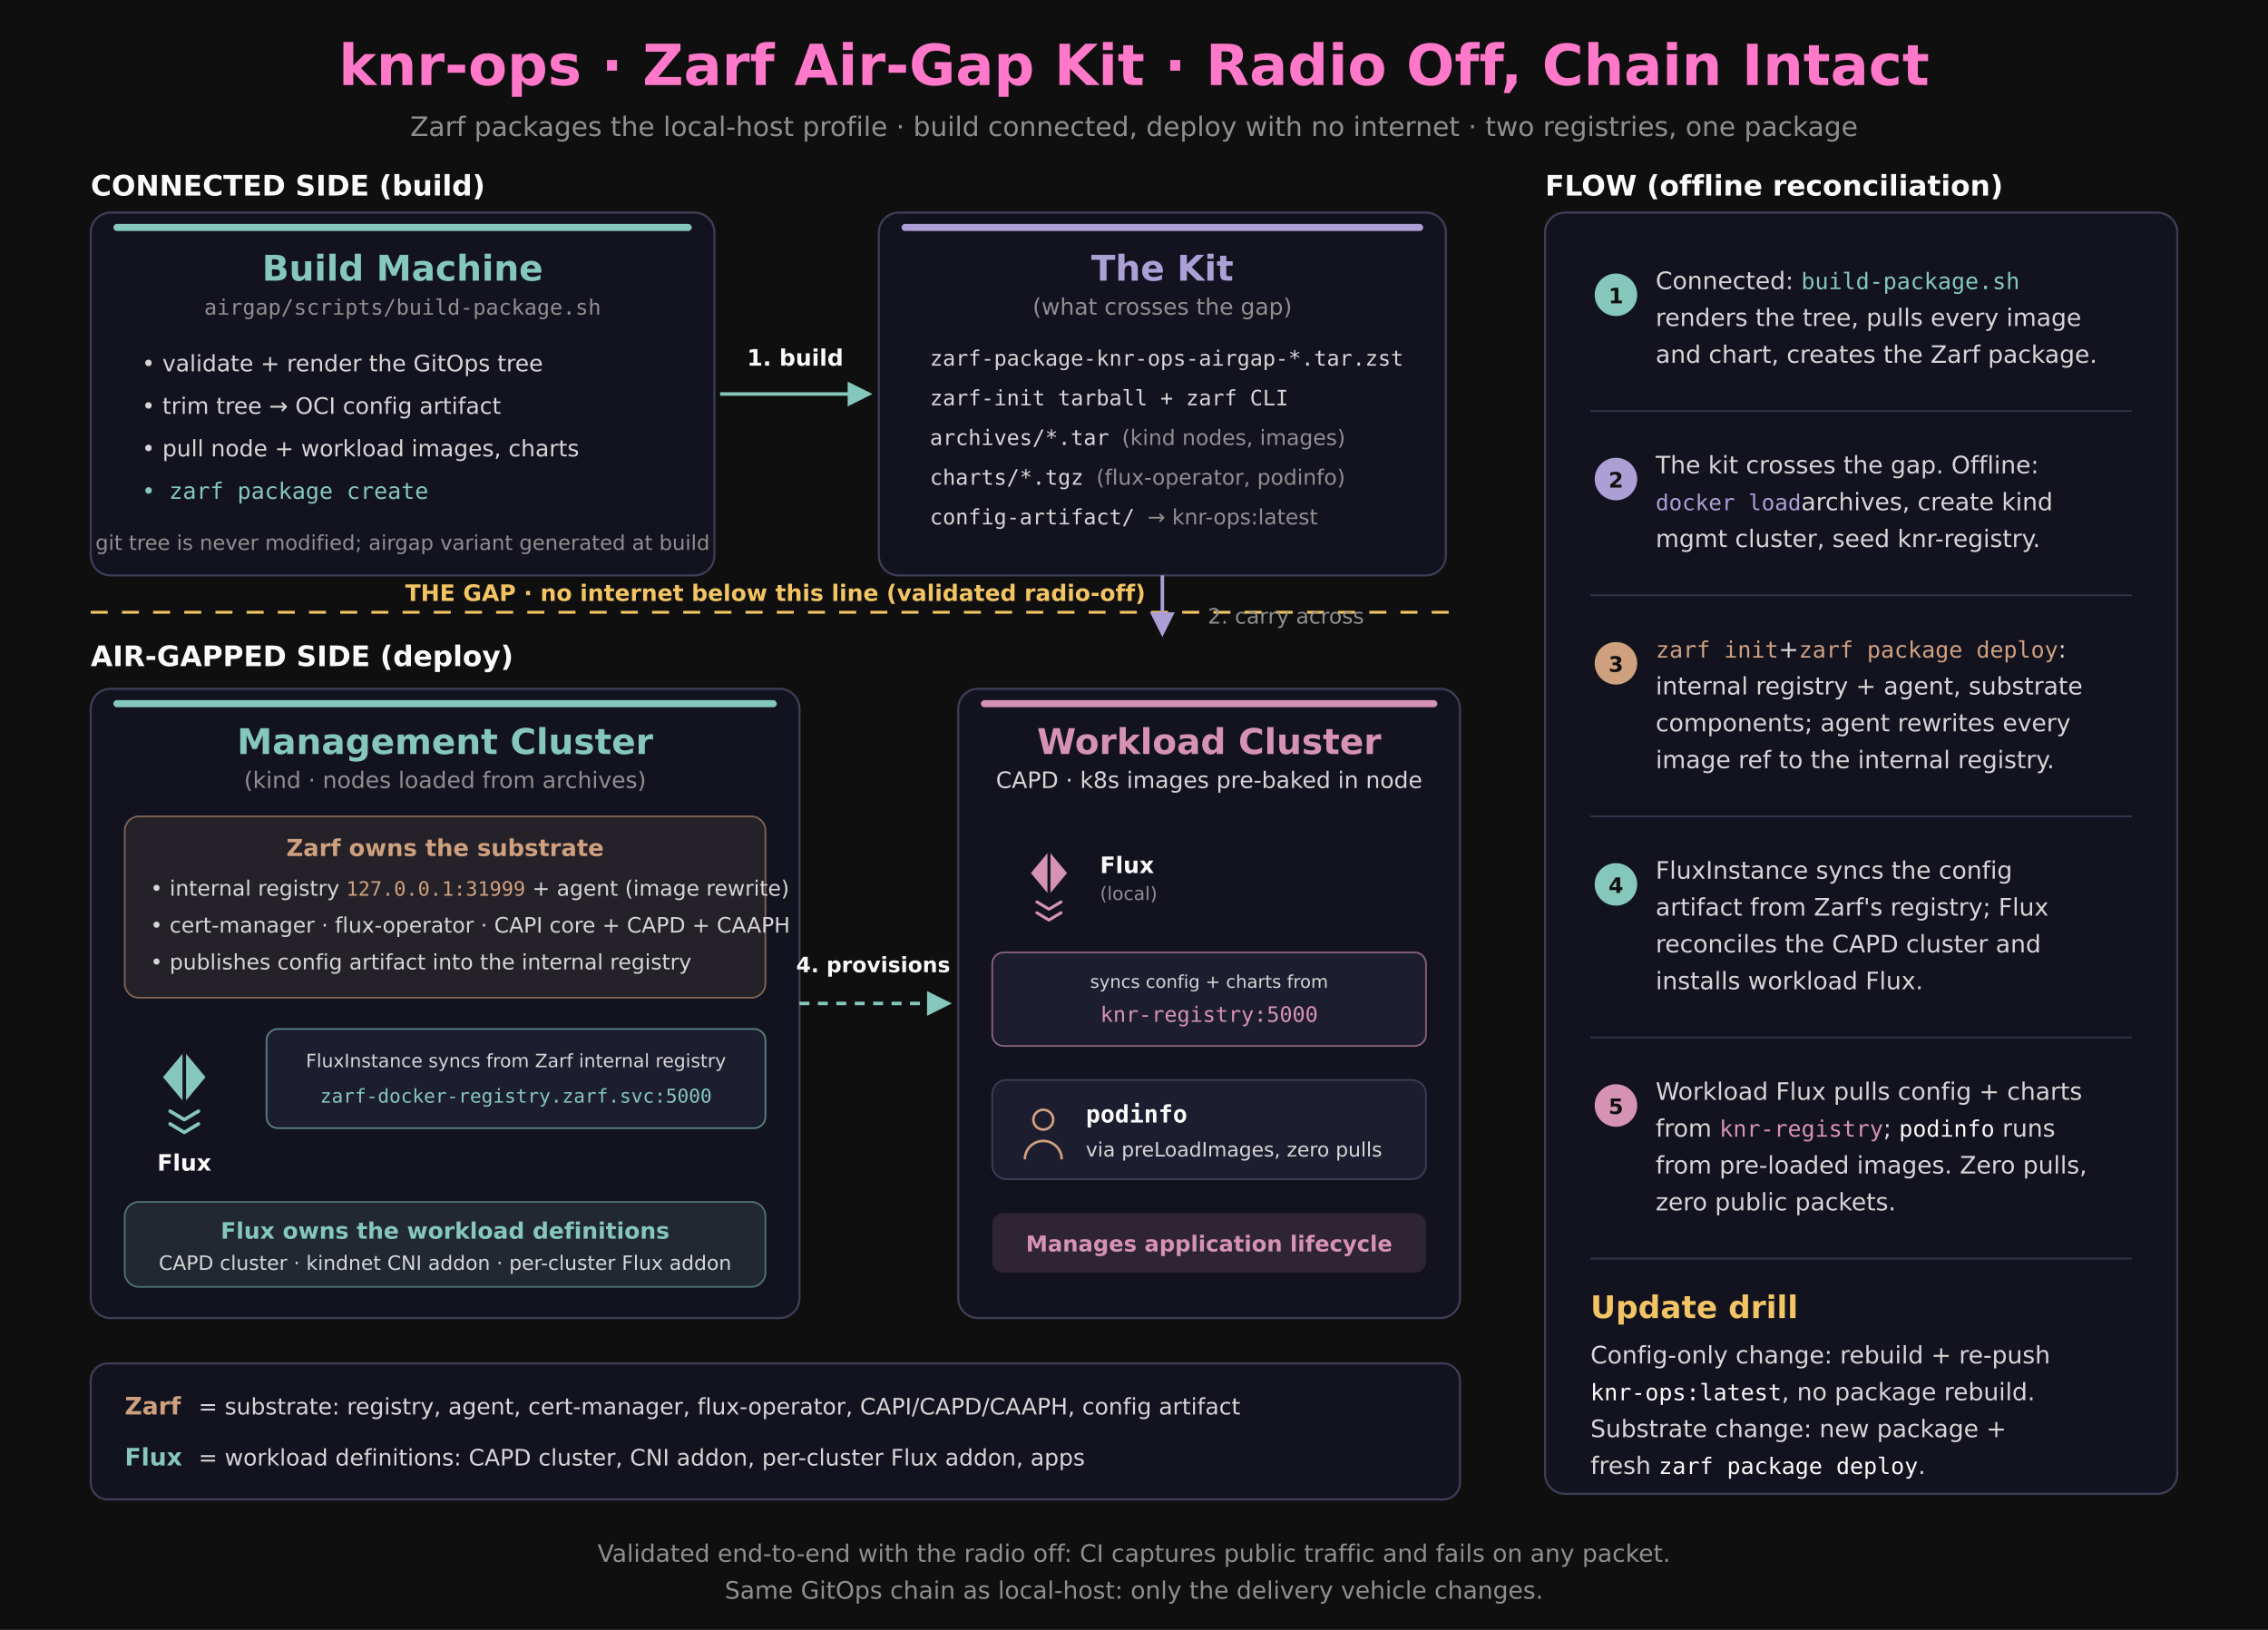
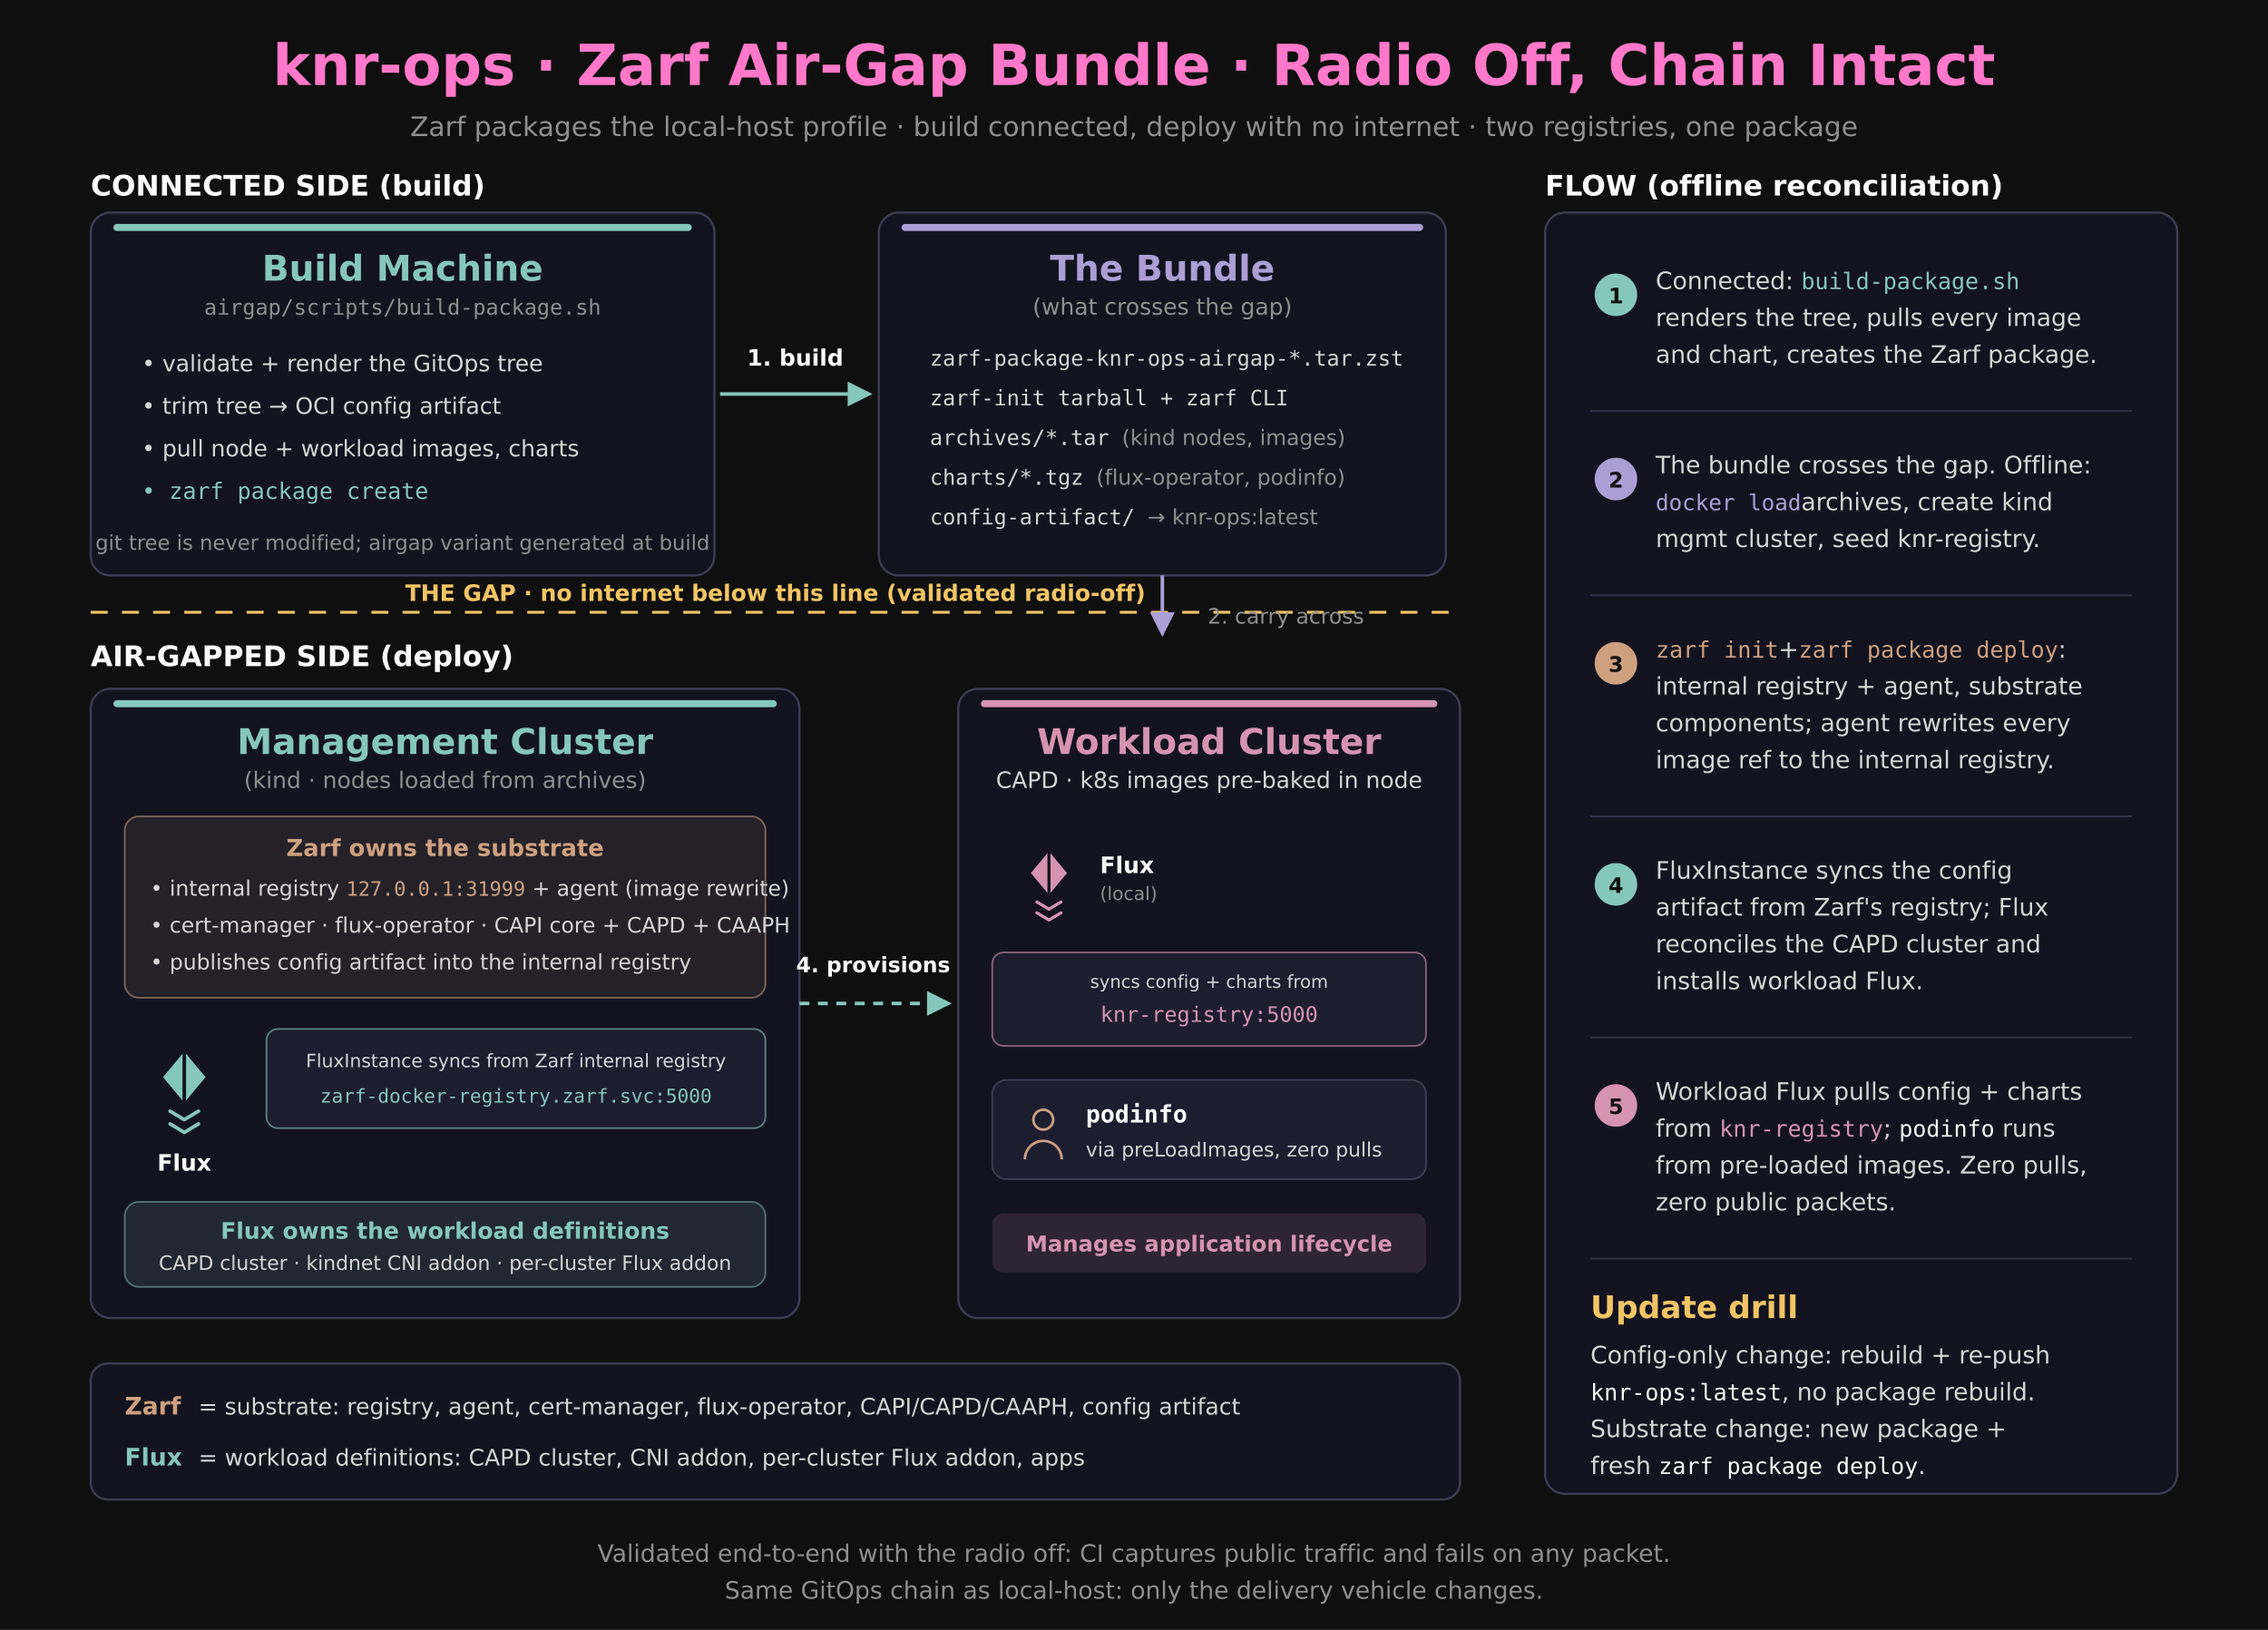
<svg xmlns="http://www.w3.org/2000/svg" width="1600" height="1150" viewBox="0 0 1600 1150">
  <defs>
    <marker id="arrow-teal" viewBox="0 0 10 10" refX="8" refY="5" markerWidth="7" markerHeight="7" orient="auto-start-reverse">
      <path d="M0,0 L10,5 L0,10 z" fill="#85c7bb" />
    </marker>
    <marker id="arrow-gray" viewBox="0 0 10 10" refX="8" refY="5" markerWidth="7" markerHeight="7" orient="auto-start-reverse">
      <path d="M0,0 L10,5 L0,10 z" fill="#8f8f8f" />
    </marker>
    <marker id="arrow-purple" viewBox="0 0 10 10" refX="8" refY="5" markerWidth="7" markerHeight="7" orient="auto-start-reverse">
      <path d="M0,0 L10,5 L0,10 z" fill="#ab9fd6" />
    </marker>
    <marker id="arrow-tan" viewBox="0 0 10 10" refX="8" refY="5" markerWidth="7" markerHeight="7" orient="auto-start-reverse">
      <path d="M0,0 L10,5 L0,10 z" fill="#cfa07e" />
    </marker>
  </defs>
  <rect width="1600" height="1150" fill="#0f0f0f" />
-   <text x="800" y="60" text-anchor="middle" font-family="DejaVu Sans" font-size="40" font-weight="bold" fill="#ff78c9">knr-ops · Zarf Air-Gap Kit · Radio Off, Chain Intact</text>
+   <text x="800" y="60" text-anchor="middle" font-family="DejaVu Sans" font-size="40" font-weight="bold" fill="#ff78c9">knr-ops · Zarf Air-Gap Bundle · Radio Off, Chain Intact</text>
  <text x="800" y="96" text-anchor="middle" font-family="DejaVu Sans" font-size="19" fill="#8f8f8f">Zarf packages the local-host profile · build connected, deploy with no internet · two registries, one package</text>
  <text x="64" y="138" font-family="DejaVu Sans" font-size="20" font-weight="bold" fill="#fafafa">CONNECTED SIDE (build)</text>
  <text x="64" y="470" font-family="DejaVu Sans" font-size="20" font-weight="bold" fill="#fafafa">AIR-GAPPED SIDE (deploy)</text>
  <text x="1090" y="138" font-family="DejaVu Sans" font-size="20" font-weight="bold" fill="#fafafa">FLOW (offline reconciliation)</text>
  <rect x="64" y="150" width="440" height="256" rx="14" fill="#131320" stroke="#3d3d55" stroke-width="1.5" />
  <rect x="80" y="158" width="408" height="5" rx="2.5" fill="#85c7bb" />
  <text x="284" y="198" text-anchor="middle" font-family="DejaVu Sans" font-size="25" font-weight="bold" fill="#85c7bb">Build Machine</text>
  <text x="284" y="222" text-anchor="middle" font-family="DejaVu Sans Mono" font-size="15" fill="#8f8f8f">airgap/scripts/build-package.sh</text>
  <text x="100" y="262" font-family="DejaVu Sans" font-size="16" fill="#d6d6d6">• validate + render the GitOps tree</text>
  <text x="100" y="292" font-family="DejaVu Sans" font-size="16" fill="#d6d6d6">• trim tree → OCI config artifact</text>
  <text x="100" y="322" font-family="DejaVu Sans" font-size="16" fill="#d6d6d6">• pull node + workload images, charts</text>
  <text x="100" y="352" font-family="DejaVu Sans Mono" font-size="16" fill="#85c7bb">• zarf package create</text>
  <text x="284" y="388" text-anchor="middle" font-family="DejaVu Sans" font-size="14.5" fill="#8f8f8f">git tree is never modified; airgap variant generated at build</text>
  <rect x="620" y="150" width="400" height="256" rx="14" fill="#131320" stroke="#3d3d55" stroke-width="1.5" />
  <rect x="636" y="158" width="368" height="5" rx="2.5" fill="#ab9fd6" />
-   <text x="820" y="198" text-anchor="middle" font-family="DejaVu Sans" font-size="25" font-weight="bold" fill="#ab9fd6">The Kit</text>
+   <text x="820" y="198" text-anchor="middle" font-family="DejaVu Sans" font-size="25" font-weight="bold" fill="#ab9fd6">The Bundle</text>
  <text x="820" y="222" text-anchor="middle" font-family="DejaVu Sans" font-size="16" fill="#8f8f8f">(what crosses the gap)</text>
  <text x="656" y="258" font-family="DejaVu Sans Mono" font-size="15" fill="#d6d6d6">zarf-package-knr-ops-airgap-*.tar.zst</text>
  <text x="656" y="286" font-family="DejaVu Sans Mono" font-size="15" fill="#d6d6d6">zarf-init tarball + zarf CLI</text>
  <text x="656" y="314" font-family="DejaVu Sans Mono" font-size="15" fill="#d6d6d6">archives/*.tar <tspan font-family="DejaVu Sans" fill="#8f8f8f">(kind nodes, images)</tspan>
  </text>
  <text x="656" y="342" font-family="DejaVu Sans Mono" font-size="15" fill="#d6d6d6">charts/*.tgz <tspan font-family="DejaVu Sans" fill="#8f8f8f">(flux-operator, podinfo)</tspan>
  </text>
  <text x="656" y="370" font-family="DejaVu Sans Mono" font-size="15" fill="#d6d6d6">config-artifact/ <tspan font-family="DejaVu Sans" fill="#8f8f8f">→ knr-ops:latest</tspan>
  </text>
  <line x1="508" y1="278" x2="612" y2="278" stroke="#85c7bb" stroke-width="2.5" marker-end="url(#arrow-teal)" />
  <text x="561" y="258" text-anchor="middle" font-family="DejaVu Sans" font-size="16" font-weight="bold" fill="#fafafa">1. build</text>
  <line x1="64" y1="432" x2="1030" y2="432" stroke="#f2c464" stroke-width="2" stroke-dasharray="12,10" />
  <text x="547" y="424" text-anchor="middle" font-family="DejaVu Sans" font-size="16" font-weight="bold" fill="#f2c464">THE GAP · no internet below this line (validated radio-off)</text>
  <path d="M820,406 V446" fill="none" stroke="#ab9fd6" stroke-width="2.5" marker-end="url(#arrow-purple)" />
  <text x="852" y="440" font-family="DejaVu Sans" font-size="15" fill="#8f8f8f">2. carry across</text>
  <rect x="64" y="486" width="500" height="444" rx="14" fill="#131320" stroke="#3d3d55" stroke-width="1.5" />
  <rect x="80" y="494" width="468" height="5" rx="2.5" fill="#85c7bb" />
  <text x="314" y="532" text-anchor="middle" font-family="DejaVu Sans" font-size="25" font-weight="bold" fill="#85c7bb">Management Cluster</text>
  <text x="314" y="556" text-anchor="middle" font-family="DejaVu Sans" font-size="16" fill="#8f8f8f">(kind · nodes loaded from archives)</text>
  <rect x="88" y="576" width="452" height="128" rx="10" fill="#cfa07e" fill-opacity="0.10" stroke="#cfa07e" stroke-opacity="0.55" stroke-width="1.2" />
  <text x="314" y="604" text-anchor="middle" font-family="DejaVu Sans" font-size="16.5" font-weight="bold" fill="#cfa07e">Zarf owns the substrate</text>
  <text x="106" y="632" font-family="DejaVu Sans" font-size="15" fill="#d6d6d6">• internal registry <tspan font-family="DejaVu Sans Mono" font-size="14" fill="#cfa07e">127.0.0.1:31999</tspan> + agent (image rewrite)</text>
  <text x="106" y="658" font-family="DejaVu Sans" font-size="15" fill="#d6d6d6">• cert-manager · flux-operator · CAPI core + CAPD + CAAPH</text>
  <text x="106" y="684" font-family="DejaVu Sans" font-size="15" fill="#d6d6d6">• publishes config artifact into the internal registry</text>
  <g transform="translate(130,760)">
    <path d="M0,-18 L15,0 L0,18 L-15,0 Z" fill="#85c7bb" />
    <line x1="0" y1="-18" x2="0" y2="18" stroke="#131320" stroke-width="2.5" />
    <path d="M-10,24 L0,30 L10,24" fill="none" stroke="#85c7bb" stroke-width="2.5" stroke-linecap="round" stroke-linejoin="round" />
    <path d="M-10,33 L0,39 L10,33" fill="none" stroke="#85c7bb" stroke-width="2.5" stroke-linecap="round" stroke-linejoin="round" />
  </g>
  <text x="130" y="826" text-anchor="middle" font-family="DejaVu Sans" font-size="16" font-weight="bold" fill="#fafafa">Flux</text>
  <rect x="188" y="726" width="352" height="70" rx="8" fill="#1d1d30" stroke="#85c7bb" stroke-opacity="0.6" stroke-width="1.2" />
  <text x="364" y="753" text-anchor="middle" font-family="DejaVu Sans" font-size="13" fill="#d6d6d6">FluxInstance syncs from Zarf internal registry</text>
  <text x="364" y="778" text-anchor="middle" font-family="DejaVu Sans Mono" font-size="13.5" fill="#85c7bb">zarf-docker-registry.zarf.svc:5000</text>
  <rect x="88" y="848" width="452" height="60" rx="10" fill="#85c7bb" fill-opacity="0.12" stroke="#85c7bb" stroke-opacity="0.5" stroke-width="1.2" />
  <text x="314" y="874" text-anchor="middle" font-family="DejaVu Sans" font-size="16" font-weight="bold" fill="#85c7bb">Flux owns the workload definitions</text>
  <text x="314" y="896" text-anchor="middle" font-family="DejaVu Sans" font-size="14" fill="#d6d6d6">CAPD cluster · kindnet CNI addon · per-cluster Flux addon</text>
  <line x1="564" y1="708" x2="668" y2="708" stroke="#85c7bb" stroke-width="2.5" stroke-dasharray="7,6" marker-end="url(#arrow-teal)" />
  <text x="616" y="686" text-anchor="middle" font-family="DejaVu Sans" font-size="15" font-weight="bold" fill="#fafafa">4. provisions</text>
  <rect x="676" y="486" width="354" height="444" rx="14" fill="#131320" stroke="#3d3d55" stroke-width="1.5" />
  <rect x="692" y="494" width="322" height="5" rx="2.5" fill="#d693b1" />
  <text x="853" y="532" text-anchor="middle" font-family="DejaVu Sans" font-size="25" font-weight="bold" fill="#d693b1">Workload Cluster</text>
  <text x="853" y="556" text-anchor="middle" font-family="DejaVu Sans" font-size="16" fill="#d6d6d6">CAPD · k8s images pre-baked in node</text>
  <g transform="translate(740,616) scale(0.85)">
    <path d="M0,-18 L15,0 L0,18 L-15,0 Z" fill="#d693b1" />
    <line x1="0" y1="-18" x2="0" y2="18" stroke="#131320" stroke-width="2.5" />
    <path d="M-10,24 L0,30 L10,24" fill="none" stroke="#d693b1" stroke-width="2.5" stroke-linecap="round" stroke-linejoin="round" />
    <path d="M-10,33 L0,39 L10,33" fill="none" stroke="#d693b1" stroke-width="2.5" stroke-linecap="round" stroke-linejoin="round" />
  </g>
  <text x="776" y="616" font-family="DejaVu Sans" font-size="16" font-weight="bold" fill="#fafafa">Flux</text>
  <text x="776" y="635" font-family="DejaVu Sans" font-size="13" fill="#8f8f8f">(local)</text>
  <rect x="700" y="672" width="306" height="66" rx="8" fill="#1d1d30" stroke="#d693b1" stroke-opacity="0.6" stroke-width="1.2" />
  <text x="853" y="697" text-anchor="middle" font-family="DejaVu Sans" font-size="12.5" fill="#d6d6d6">syncs config + charts from</text>
  <text x="853" y="721" text-anchor="middle" font-family="DejaVu Sans Mono" font-size="15" fill="#d693b1">knr-registry:5000</text>
  <rect x="700" y="762" width="306" height="70" rx="10" fill="#1d1d30" stroke="#3d3d55" stroke-width="1.2" />
  <g stroke="#cfa07e" stroke-width="1.8" fill="none">
    <circle cx="736" cy="790" r="7" />
    <path d="M723,818 a13,13 0 0 1 26,0" />
  </g>
  <text x="766" y="792" font-family="DejaVu Sans Mono" font-size="17" font-weight="bold" fill="#fafafa">podinfo</text>
  <text x="766" y="816" font-family="DejaVu Sans" font-size="14" fill="#d6d6d6">via preLoadImages, zero pulls</text>
  <rect x="700" y="856" width="306" height="42" rx="8" fill="#d693b1" fill-opacity="0.14" />
  <text x="853" y="883" text-anchor="middle" font-family="DejaVu Sans" font-size="15.5" font-weight="bold" fill="#d693b1">Manages application lifecycle</text>
  <rect x="64" y="962" width="966" height="96" rx="12" fill="#131320" stroke="#3d3d55" stroke-width="1.5" />
  <text x="88" y="998" font-family="DejaVu Sans" font-size="17" font-weight="bold" fill="#cfa07e">Zarf</text>
  <text x="140" y="998" font-family="DejaVu Sans" font-size="16" fill="#d6d6d6">= substrate: registry, agent, cert-manager, flux-operator, CAPI/CAPD/CAAPH, config artifact</text>
  <text x="88" y="1034" font-family="DejaVu Sans" font-size="17" font-weight="bold" fill="#85c7bb">Flux</text>
  <text x="140" y="1034" font-family="DejaVu Sans" font-size="16" fill="#d6d6d6">= workload definitions: CAPD cluster, CNI addon, per-cluster Flux addon, apps</text>
  <rect x="1090" y="150" width="446" height="904" rx="14" fill="#131320" stroke="#3d3d55" stroke-width="1.5" />
  <circle cx="1140" cy="208" r="15" fill="#85c7bb" />
  <text x="1140" y="214" text-anchor="middle" font-family="DejaVu Sans" font-size="15" font-weight="bold" fill="#0f0f0f">1</text>
  <text x="1168" y="204" font-family="DejaVu Sans" font-size="17" fill="#d6d6d6">Connected: <tspan font-family="DejaVu Sans Mono" font-size="16" fill="#85c7bb">build-package.sh</tspan>
  </text>
  <text x="1168" y="230" font-family="DejaVu Sans" font-size="17" fill="#d6d6d6">renders the tree, pulls every image</text>
  <text x="1168" y="256" font-family="DejaVu Sans" font-size="17" fill="#d6d6d6">and chart, creates the Zarf package.</text>
  <line x1="1122" y1="290" x2="1504" y2="290" stroke="#34344a" stroke-width="1.2" />
  <circle cx="1140" cy="338" r="15" fill="#ab9fd6" />
  <text x="1140" y="344" text-anchor="middle" font-family="DejaVu Sans" font-size="15" font-weight="bold" fill="#0f0f0f">2</text>
-   <text x="1168" y="334" font-family="DejaVu Sans" font-size="17" fill="#d6d6d6">The kit crosses the gap. Offline:</text>
+   <text x="1168" y="334" font-family="DejaVu Sans" font-size="17" fill="#d6d6d6">The bundle crosses the gap. Offline:</text>
  <text x="1168" y="360" font-family="DejaVu Sans Mono" font-size="15.5" fill="#ab9fd6">docker load<tspan font-family="DejaVu Sans" font-size="17" fill="#d6d6d6"> archives, create kind</tspan>
  </text>
  <text x="1168" y="386" font-family="DejaVu Sans" font-size="17" fill="#d6d6d6">mgmt cluster, seed knr-registry.</text>
  <line x1="1122" y1="420" x2="1504" y2="420" stroke="#34344a" stroke-width="1.2" />
  <circle cx="1140" cy="468" r="15" fill="#cfa07e" />
  <text x="1140" y="474" text-anchor="middle" font-family="DejaVu Sans" font-size="15" font-weight="bold" fill="#0f0f0f">3</text>
  <text x="1168" y="464" font-family="DejaVu Sans Mono" font-size="16" fill="#cfa07e">zarf init<tspan font-family="DejaVu Sans" font-size="17" fill="#d6d6d6"> + </tspan>zarf package deploy<tspan font-family="DejaVu Sans" font-size="17" fill="#d6d6d6">:</tspan>
  </text>
  <text x="1168" y="490" font-family="DejaVu Sans" font-size="17" fill="#d6d6d6">internal registry + agent, substrate</text>
  <text x="1168" y="516" font-family="DejaVu Sans" font-size="17" fill="#d6d6d6">components; agent rewrites every</text>
  <text x="1168" y="542" font-family="DejaVu Sans" font-size="17" fill="#d6d6d6">image ref to the internal registry.</text>
  <line x1="1122" y1="576" x2="1504" y2="576" stroke="#34344a" stroke-width="1.2" />
  <circle cx="1140" cy="624" r="15" fill="#85c7bb" />
  <text x="1140" y="630" text-anchor="middle" font-family="DejaVu Sans" font-size="15" font-weight="bold" fill="#0f0f0f">4</text>
  <text x="1168" y="620" font-family="DejaVu Sans" font-size="17" fill="#d6d6d6">FluxInstance syncs the config</text>
  <text x="1168" y="646" font-family="DejaVu Sans" font-size="17" fill="#d6d6d6">artifact from Zarf's registry; Flux</text>
  <text x="1168" y="672" font-family="DejaVu Sans" font-size="17" fill="#d6d6d6">reconciles the CAPD cluster and</text>
  <text x="1168" y="698" font-family="DejaVu Sans" font-size="17" fill="#d6d6d6">installs workload Flux.</text>
  <line x1="1122" y1="732" x2="1504" y2="732" stroke="#34344a" stroke-width="1.2" />
  <circle cx="1140" cy="780" r="15" fill="#d693b1" />
  <text x="1140" y="786" text-anchor="middle" font-family="DejaVu Sans" font-size="15" font-weight="bold" fill="#0f0f0f">5</text>
  <text x="1168" y="776" font-family="DejaVu Sans" font-size="17" fill="#d6d6d6">Workload Flux pulls config + charts</text>
  <text x="1168" y="802" font-family="DejaVu Sans" font-size="17" fill="#d6d6d6">from <tspan font-family="DejaVu Sans Mono" font-size="16" fill="#d693b1">knr-registry</tspan>; <tspan font-family="DejaVu Sans Mono" font-size="16" fill="#fafafa">podinfo</tspan> runs</text>
  <text x="1168" y="828" font-family="DejaVu Sans" font-size="17" fill="#d6d6d6">from pre-loaded images. Zero pulls,</text>
  <text x="1168" y="854" font-family="DejaVu Sans" font-size="17" fill="#d6d6d6">zero public packets.</text>
  <line x1="1122" y1="888" x2="1504" y2="888" stroke="#34344a" stroke-width="1.2" />
  <text x="1122" y="930" font-family="DejaVu Sans" font-size="22" font-weight="bold" fill="#f2c464">Update drill</text>
  <text x="1122" y="962" font-family="DejaVu Sans" font-size="17" fill="#d6d6d6">Config-only change: rebuild + re-push</text>
  <text x="1122" y="988" font-family="DejaVu Sans" font-size="17" fill="#d6d6d6">
    <tspan font-family="DejaVu Sans Mono" font-size="16" fill="#fafafa">knr-ops:latest</tspan>, no package rebuild.</text>
  <text x="1122" y="1014" font-family="DejaVu Sans" font-size="17" fill="#d6d6d6">Substrate change: new package +</text>
  <text x="1122" y="1040" font-family="DejaVu Sans" font-size="17" fill="#d6d6d6">fresh <tspan font-family="DejaVu Sans Mono" font-size="16" fill="#fafafa">zarf package deploy</tspan>.</text>
  <text x="800" y="1102" text-anchor="middle" font-family="DejaVu Sans" font-size="17" fill="#8f8f8f">Validated end-to-end with the radio off: CI captures public traffic and fails on any packet.</text>
  <text x="800" y="1128" text-anchor="middle" font-family="DejaVu Sans" font-size="17" fill="#8f8f8f">Same GitOps chain as local-host: only the delivery vehicle changes.</text>
</svg>
